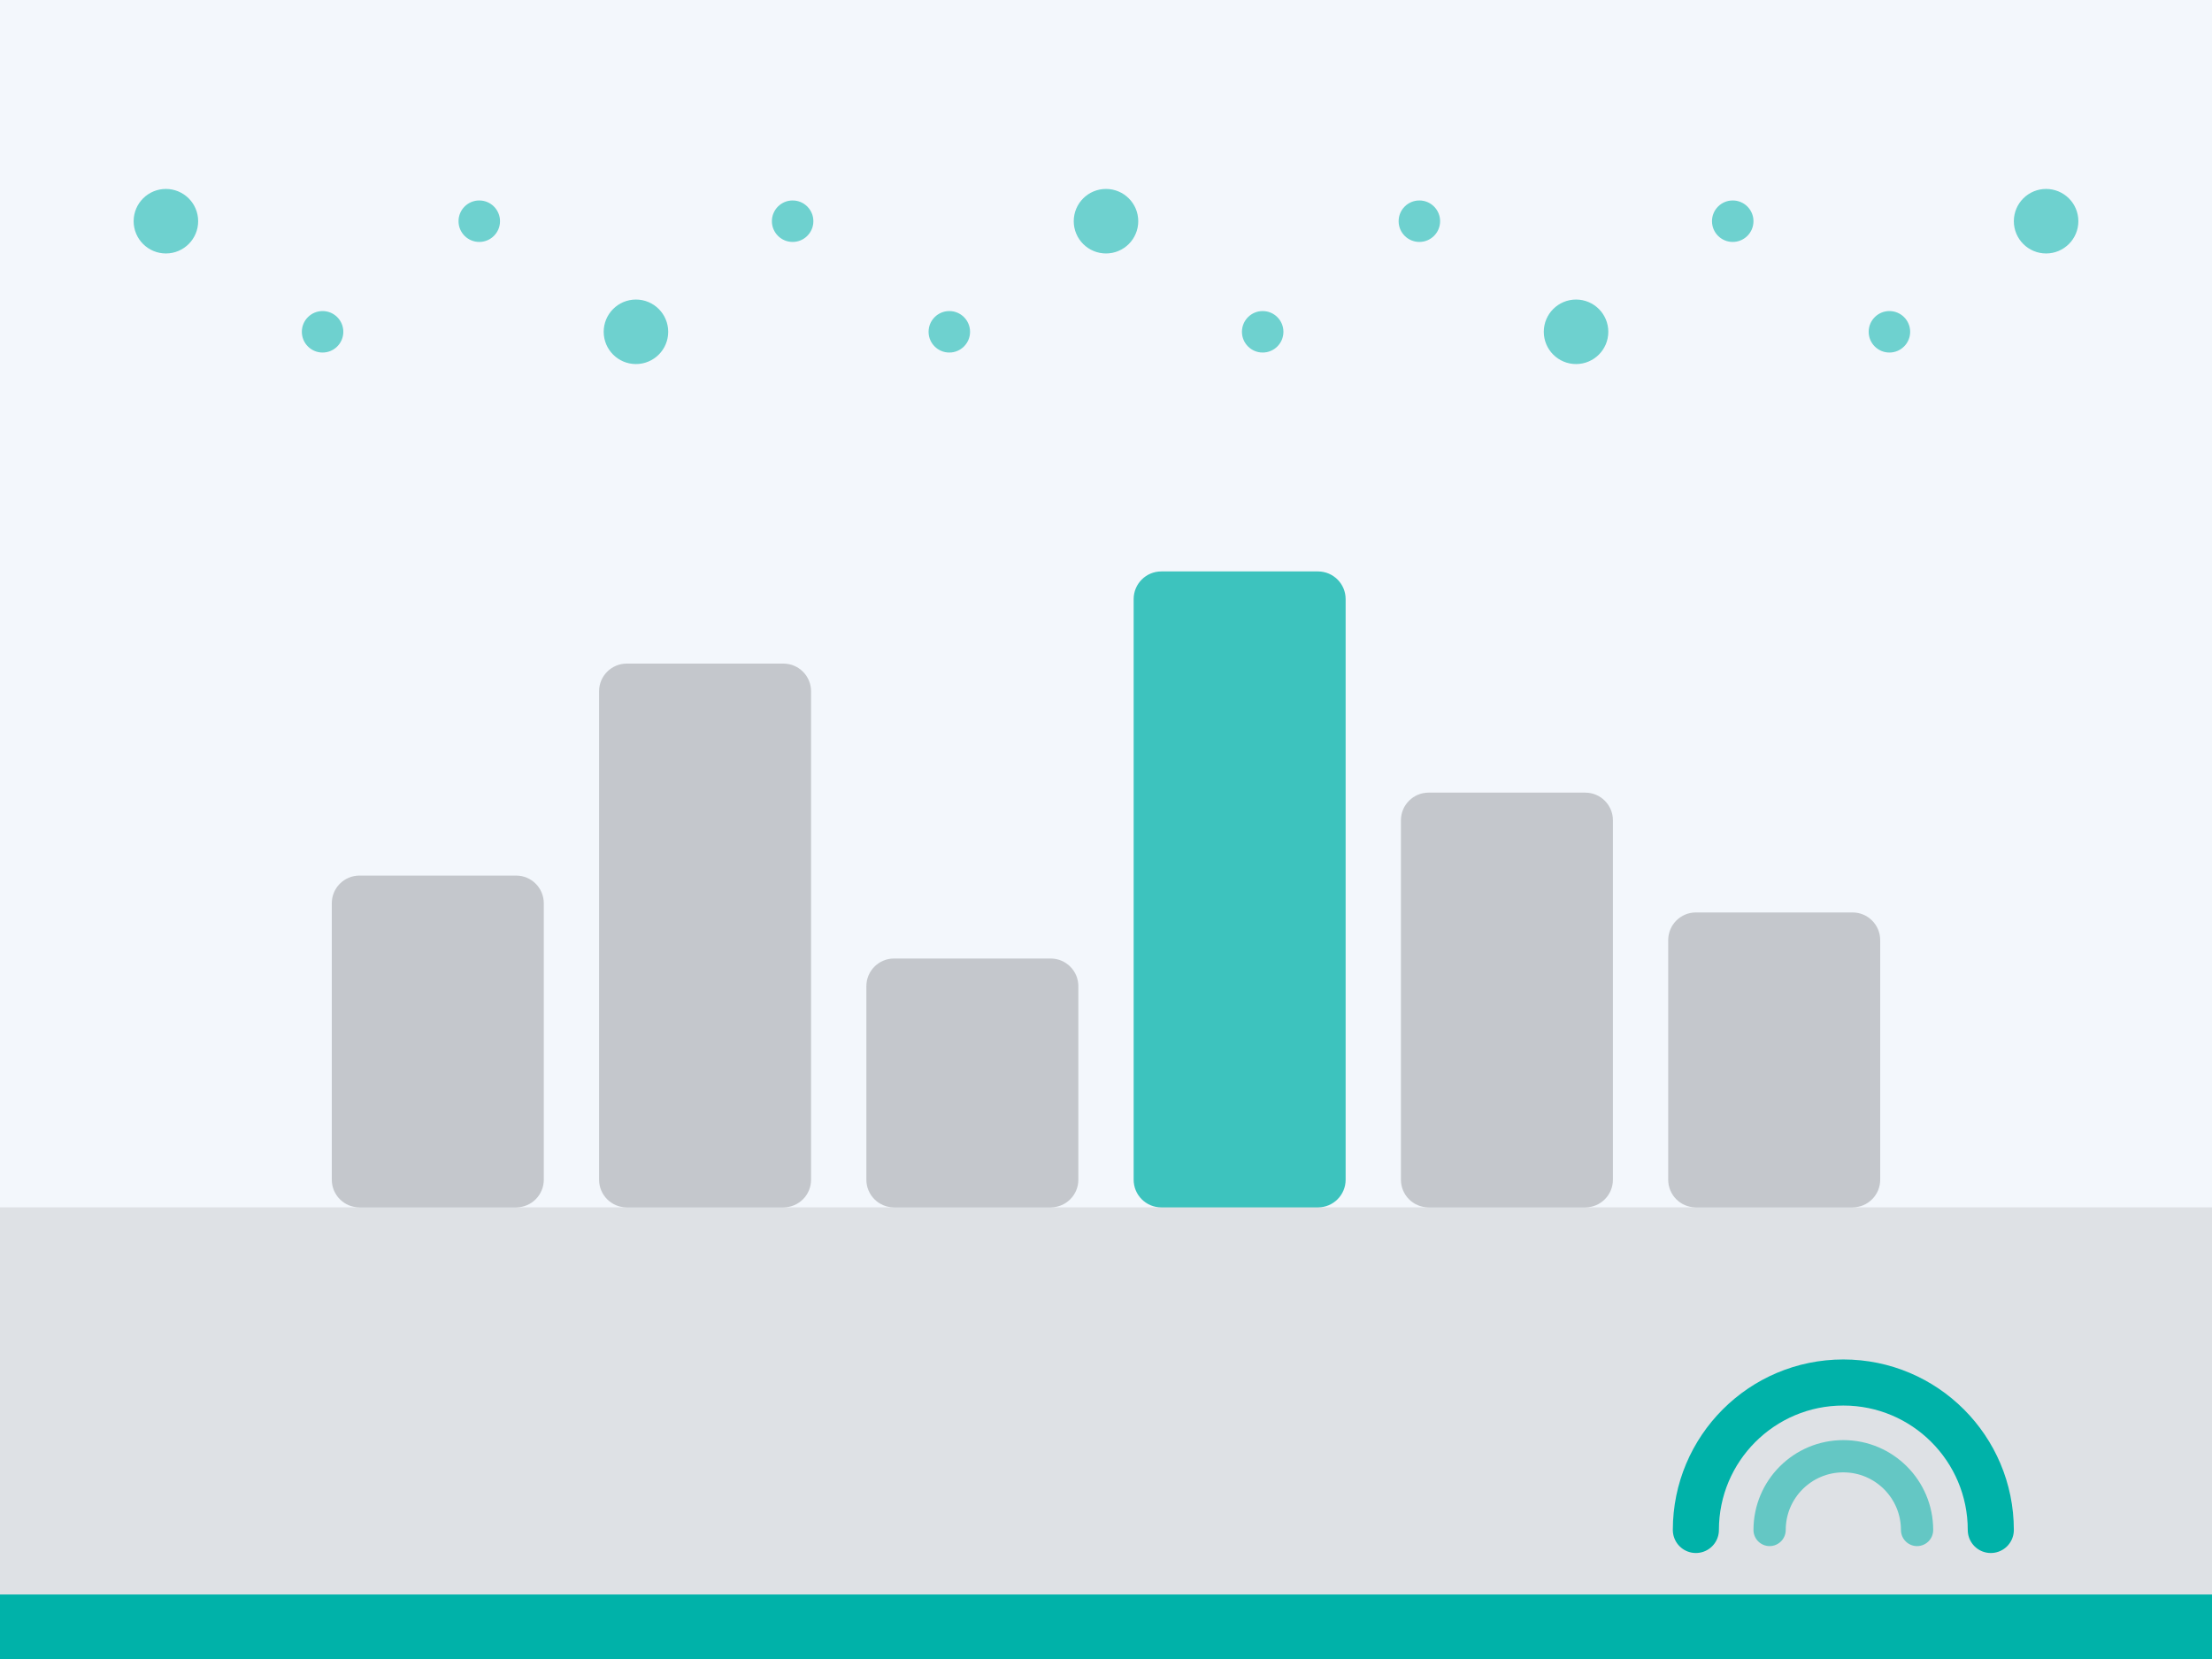
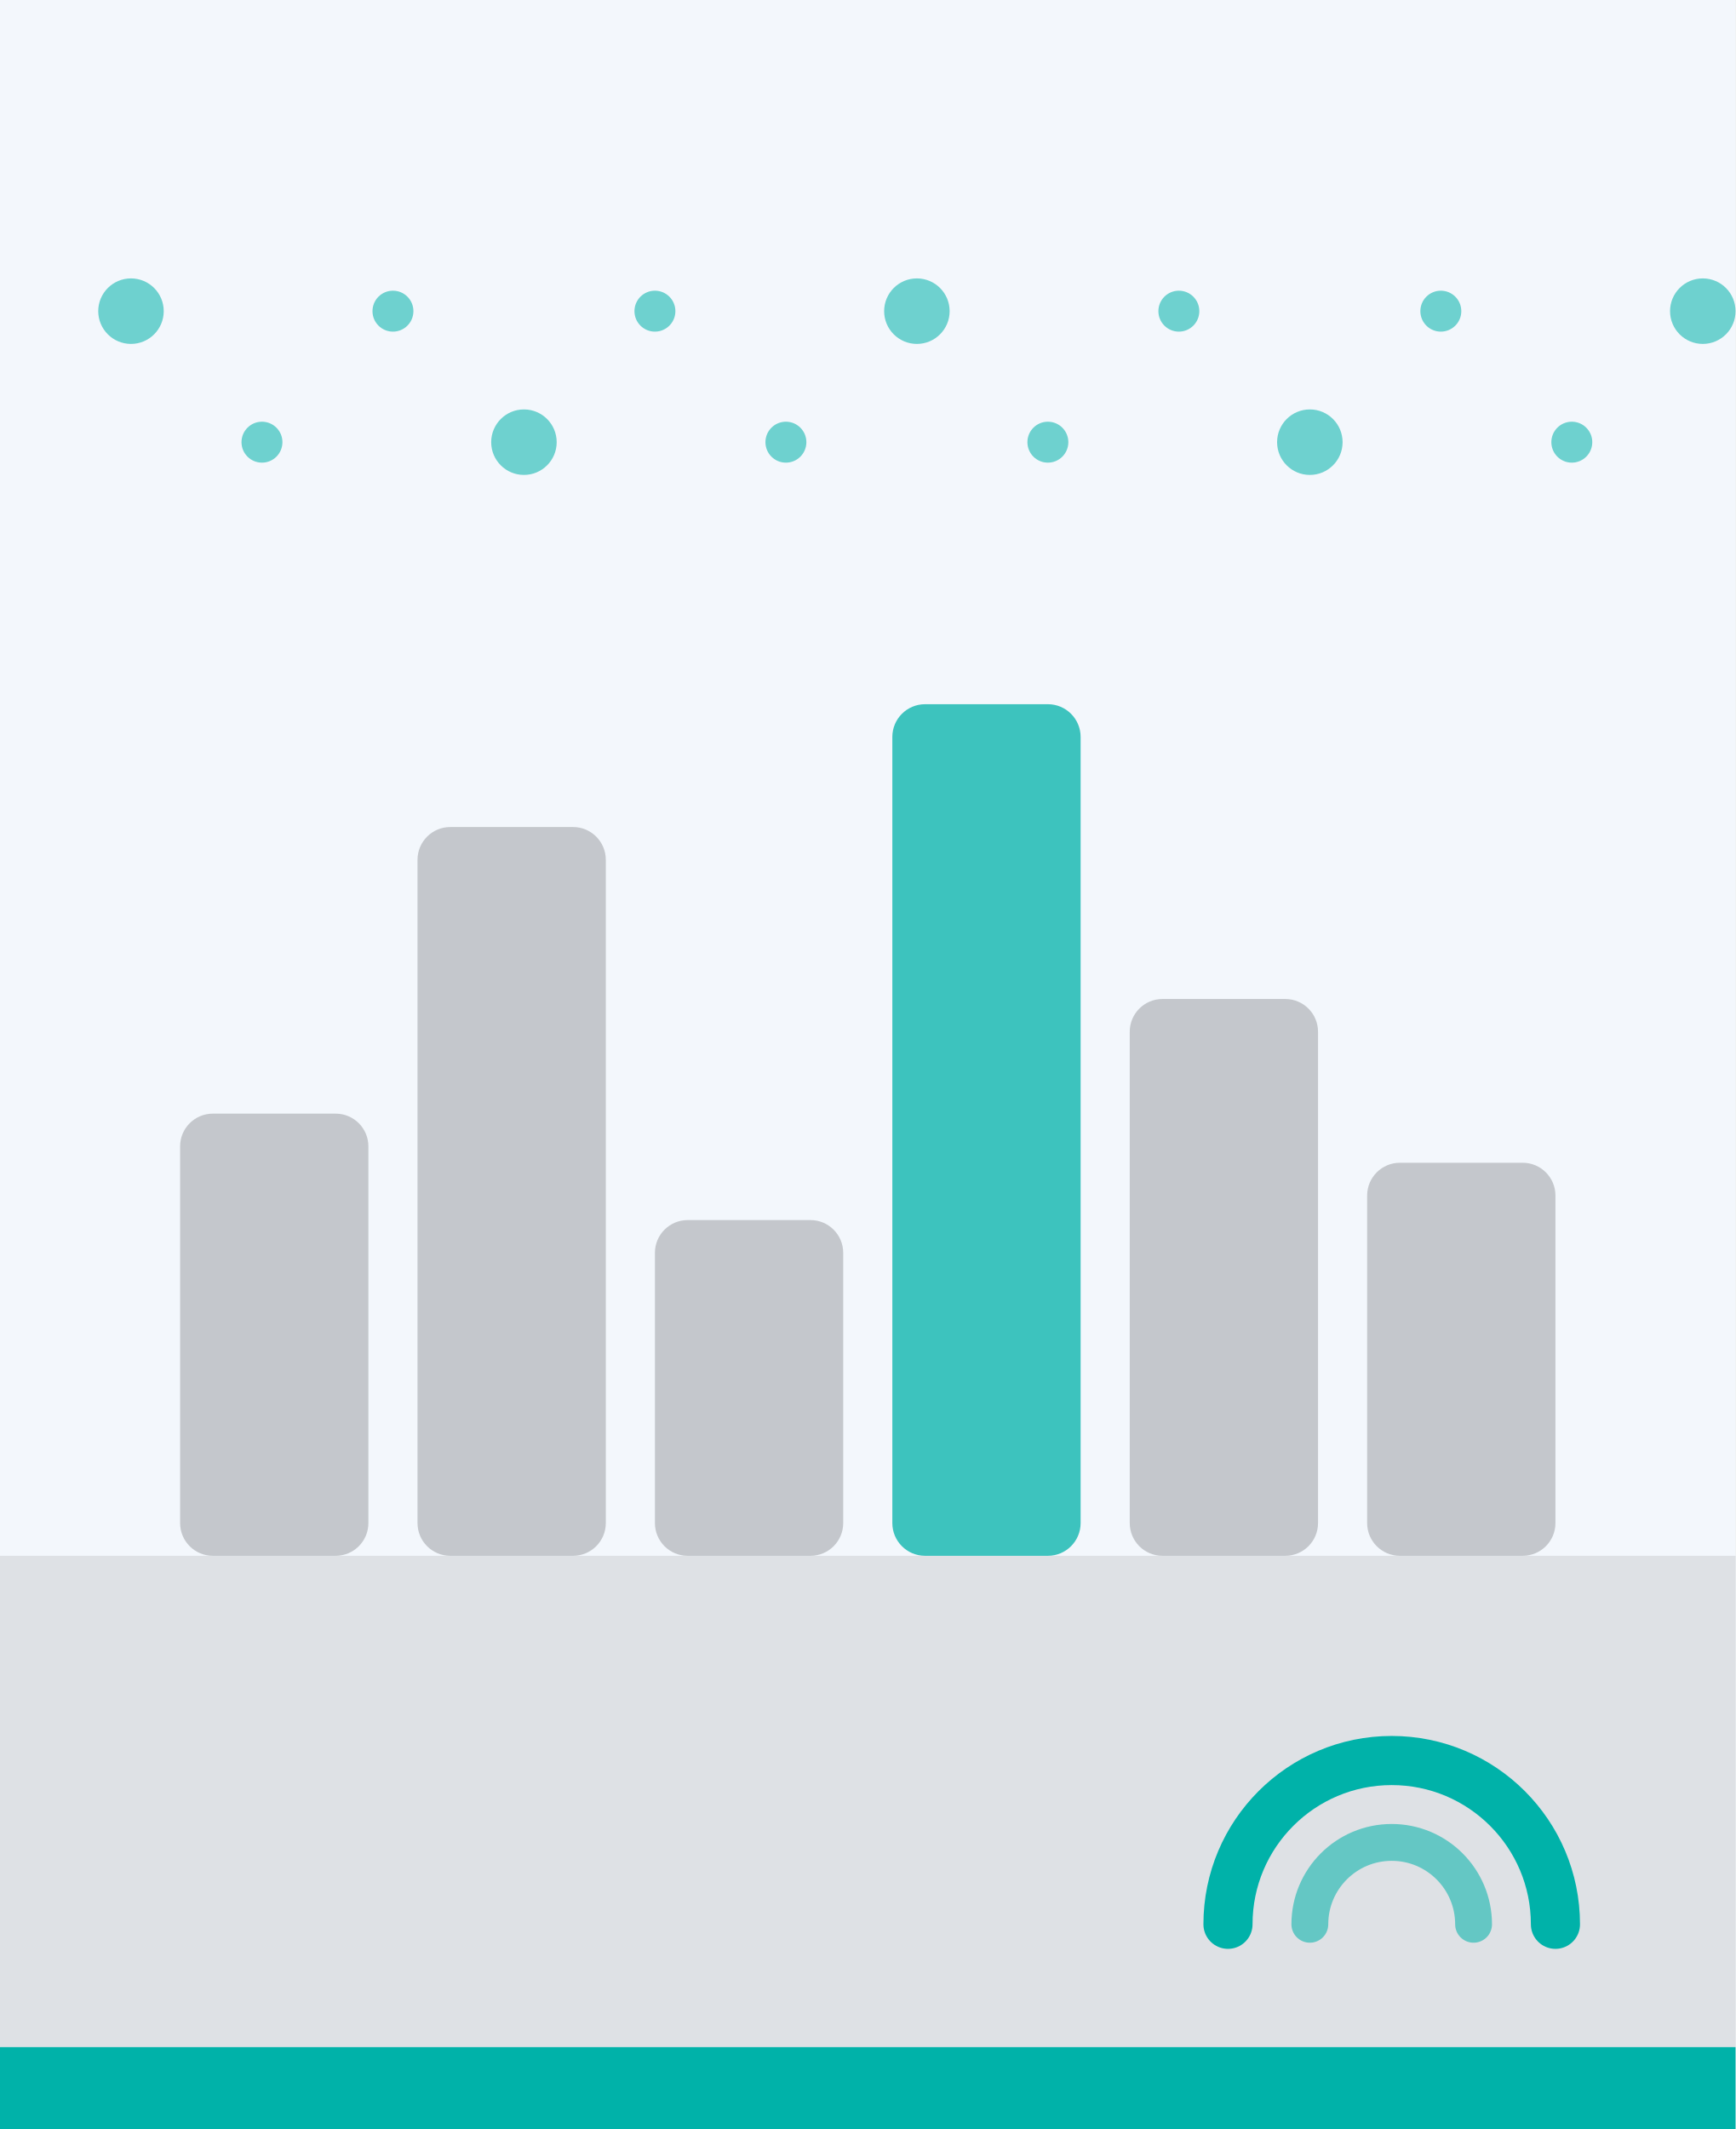
- <svg xmlns="http://www.w3.org/2000/svg" viewBox="0 0 480 360" width="480" height="360" role="img">
-   <rect width="480" height="360" fill="#FFFFFF" />
-   <rect width="480" height="360" fill="#005EB8" opacity="0.05" />
-   <circle cx="36" cy="48" r="7" fill="#00B2A9" opacity="0.55" />
-   <circle cx="70" cy="72" r="4.5" fill="#00B2A9" opacity="0.55" />
-   <circle cx="104" cy="48" r="4.5" fill="#00B2A9" opacity="0.55" />
-   <circle cx="138" cy="72" r="7" fill="#00B2A9" opacity="0.55" />
-   <circle cx="172" cy="48" r="4.5" fill="#00B2A9" opacity="0.55" />
-   <circle cx="206" cy="72" r="4.5" fill="#00B2A9" opacity="0.55" />
-   <circle cx="240" cy="48" r="7" fill="#00B2A9" opacity="0.55" />
-   <circle cx="274" cy="72" r="4.5" fill="#00B2A9" opacity="0.55" />
-   <circle cx="308" cy="48" r="4.5" fill="#00B2A9" opacity="0.55" />
-   <circle cx="342" cy="72" r="7" fill="#00B2A9" opacity="0.55" />
-   <circle cx="376" cy="48" r="4.5" fill="#00B2A9" opacity="0.55" />
-   <circle cx="410" cy="72" r="4.5" fill="#00B2A9" opacity="0.55" />
-   <circle cx="444" cy="48" r="7" fill="#00B2A9" opacity="0.55" />
-   <rect x="72" y="190" width="46" height="72" rx="6" fill="#54585A" opacity="0.3" />
-   <rect x="130" y="144" width="46" height="118" rx="6" fill="#54585A" opacity="0.3" />
-   <rect x="188" y="208" width="46" height="54" rx="6" fill="#54585A" opacity="0.3" />
-   <rect x="246" y="124" width="46" height="138" rx="6" fill="#00B2A9" opacity="0.75" />
-   <rect x="304" y="172" width="46" height="90" rx="6" fill="#54585A" opacity="0.3" />
-   <rect x="362" y="198" width="46" height="64" rx="6" fill="#54585A" opacity="0.3" />
-   <rect y="262" width="480" height="84" fill="#54585A" opacity="0.14" />
-   <path d="M368 332 A32 32 0 0 1 432 332" fill="none" stroke="#00B2A9" stroke-width="10" stroke-linecap="round" />
-   <path d="M384 332 A16 16 0 0 1 416 332" fill="none" stroke="#00B2A9" stroke-width="7" stroke-linecap="round" opacity="0.55" />
-   <rect y="346" width="480" height="14" fill="#00B2A9" />
+ <svg xmlns="http://www.w3.org/2000/svg" viewBox="0 0 424 520" width="424" height="520" role="img">
+   <rect width="424" height="520" fill="#FFFFFF" />
+   <rect width="424" height="520" fill="#005EB8" opacity="0.05" />
+   <circle cx="32" cy="76" r="8" fill="#00B2A9" opacity="0.55" />
+   <circle cx="64" cy="108" r="5" fill="#00B2A9" opacity="0.55" />
+   <circle cx="96" cy="76" r="5" fill="#00B2A9" opacity="0.55" />
+   <circle cx="128" cy="108" r="8" fill="#00B2A9" opacity="0.55" />
+   <circle cx="160" cy="76" r="5" fill="#00B2A9" opacity="0.55" />
+   <circle cx="192" cy="108" r="5" fill="#00B2A9" opacity="0.55" />
+   <circle cx="224" cy="76" r="8" fill="#00B2A9" opacity="0.55" />
+   <circle cx="256" cy="108" r="5" fill="#00B2A9" opacity="0.55" />
+   <circle cx="288" cy="76" r="5" fill="#00B2A9" opacity="0.55" />
+   <circle cx="320" cy="108" r="8" fill="#00B2A9" opacity="0.55" />
+   <circle cx="352" cy="76" r="5" fill="#00B2A9" opacity="0.55" />
+   <circle cx="384" cy="108" r="5" fill="#00B2A9" opacity="0.55" />
+   <circle cx="416" cy="76" r="8" fill="#00B2A9" opacity="0.55" />
+   <rect x="44" y="272" width="46" height="108" rx="8" fill="#54585A" opacity="0.3" />
+   <rect x="102" y="202" width="46" height="178" rx="8" fill="#54585A" opacity="0.3" />
+   <rect x="160" y="298" width="46" height="82" rx="8" fill="#54585A" opacity="0.3" />
+   <rect x="218" y="172" width="46" height="208" rx="8" fill="#00B2A9" opacity="0.75" />
+   <rect x="276" y="244" width="46" height="136" rx="8" fill="#54585A" opacity="0.3" />
+   <rect x="334" y="284" width="46" height="96" rx="8" fill="#54585A" opacity="0.3" />
+   <rect y="380" width="424" height="120" fill="#54585A" opacity="0.14" />
+   <path d="M300 470 A40 40 0 0 1 380 470" fill="none" stroke="#00B2A9" stroke-width="12" stroke-linecap="round" />
+   <path d="M320 470 A20 20 0 0 1 360 470" fill="none" stroke="#00B2A9" stroke-width="9" stroke-linecap="round" opacity="0.55" />
+   <rect y="500" width="424" height="20" fill="#00B2A9" />
</svg>
